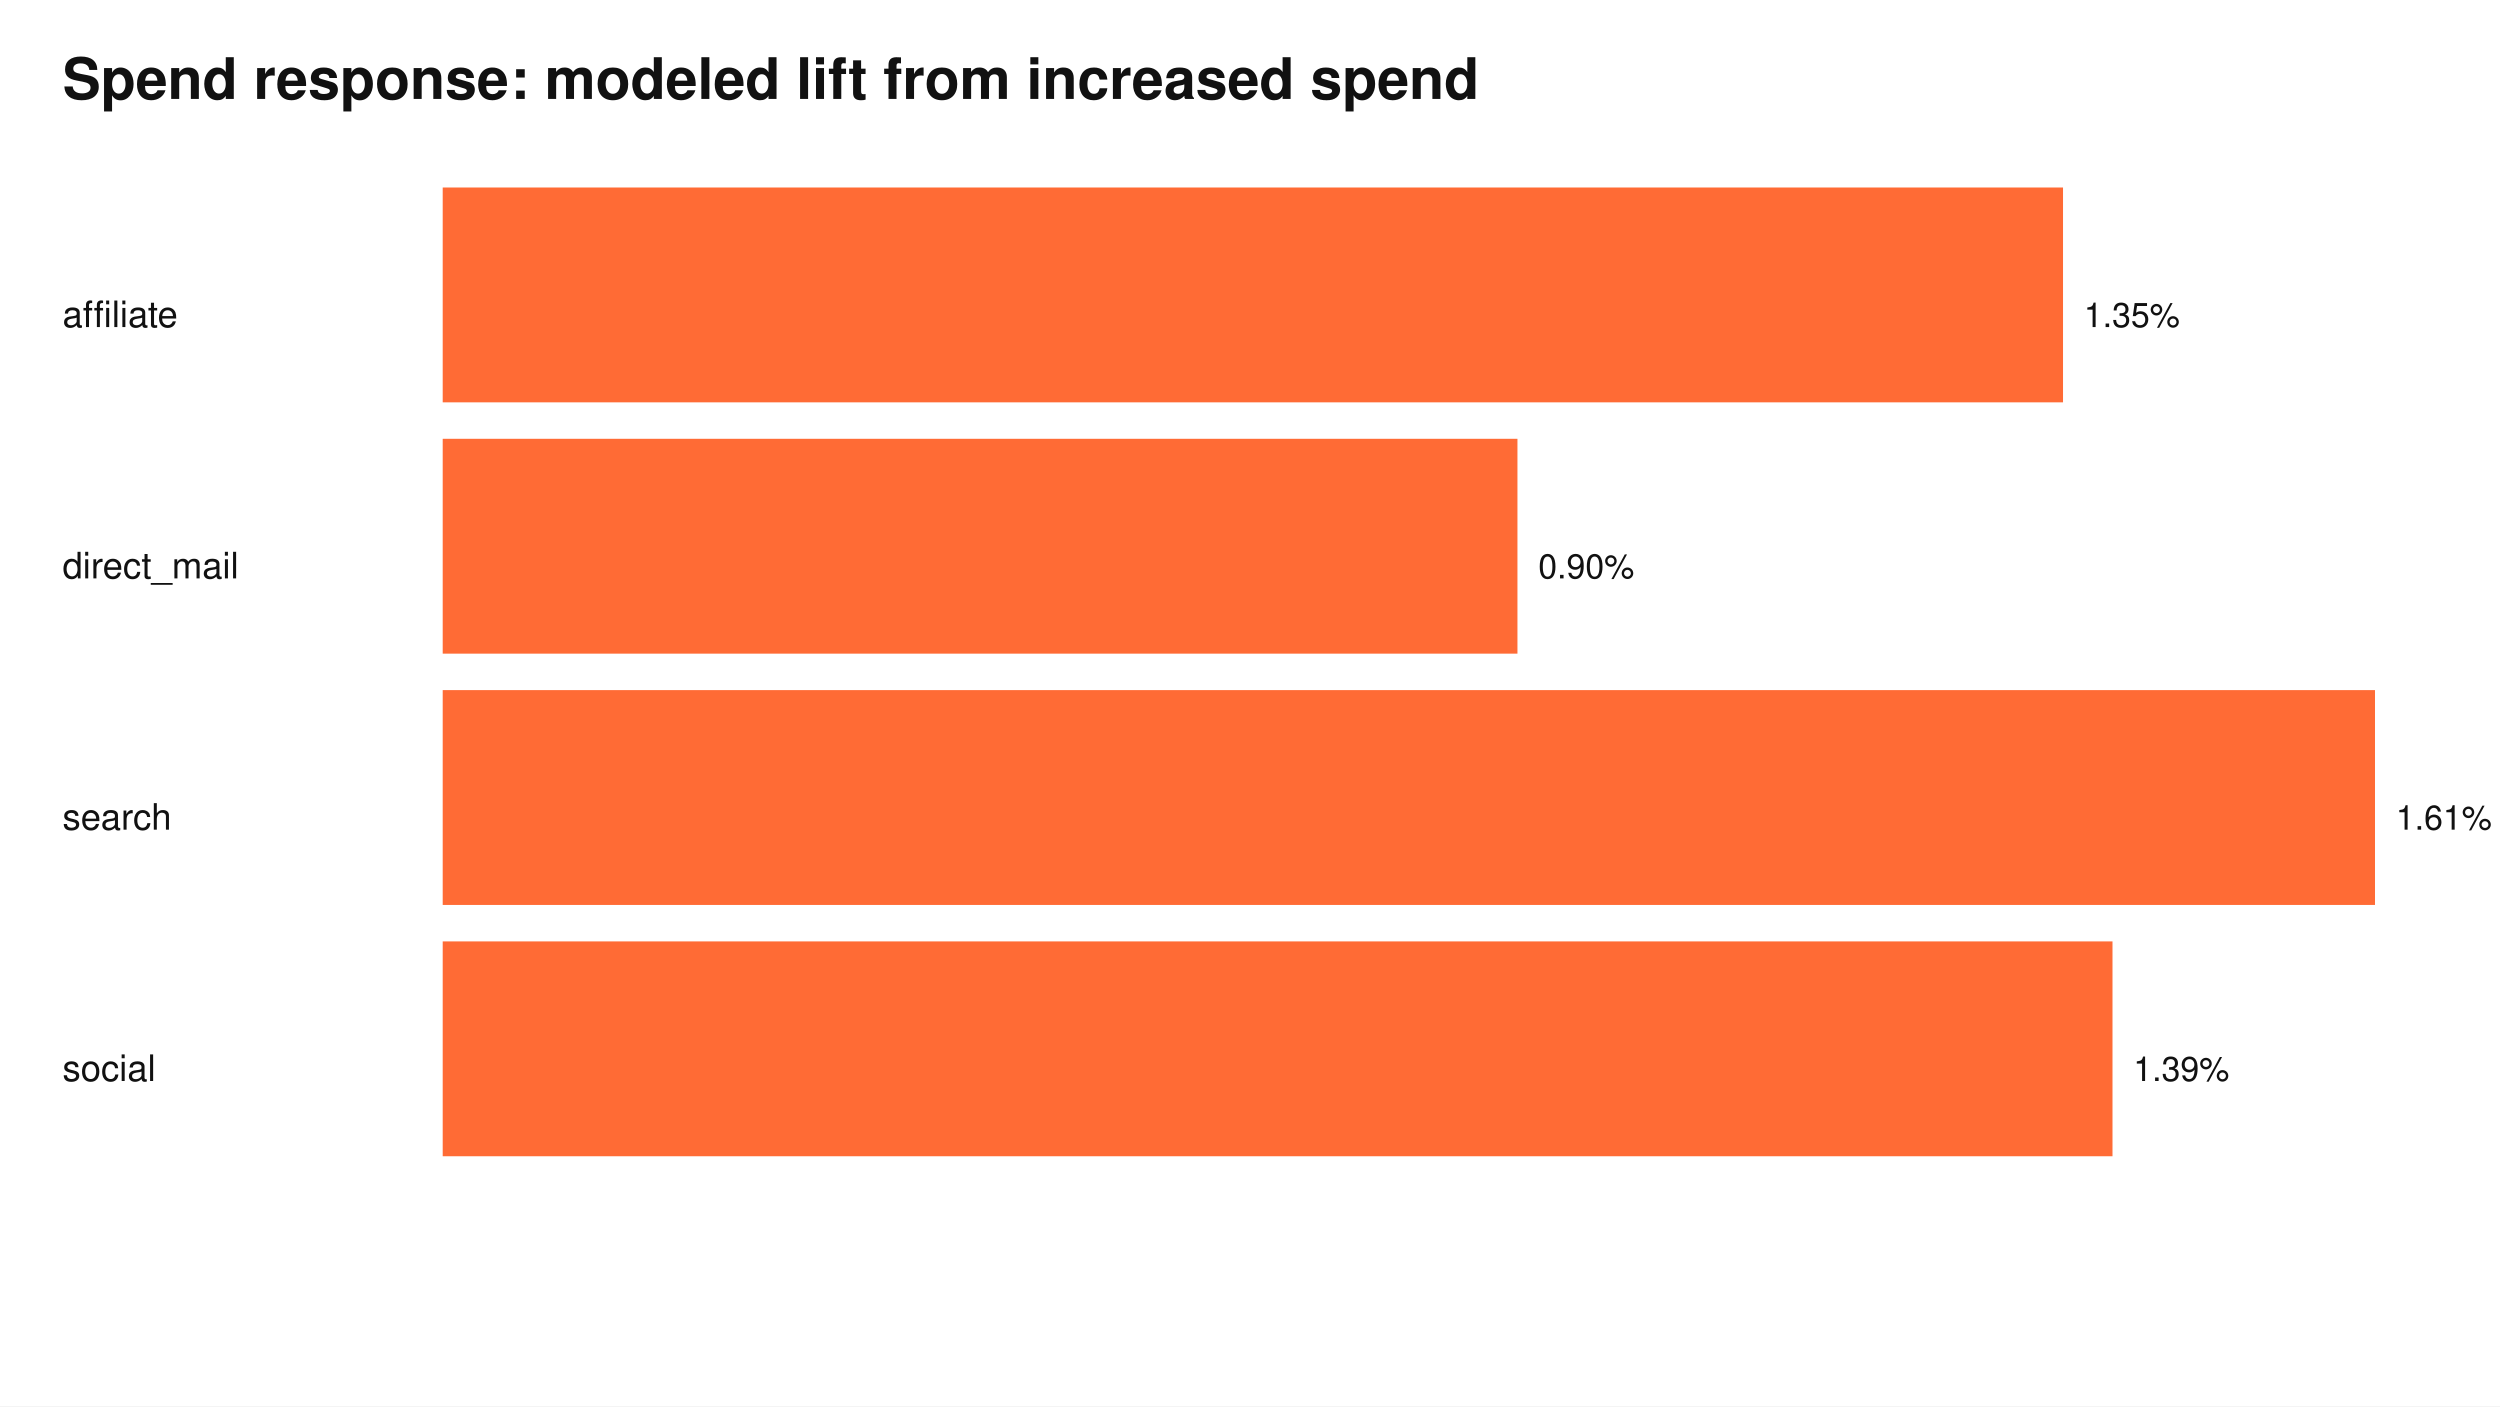
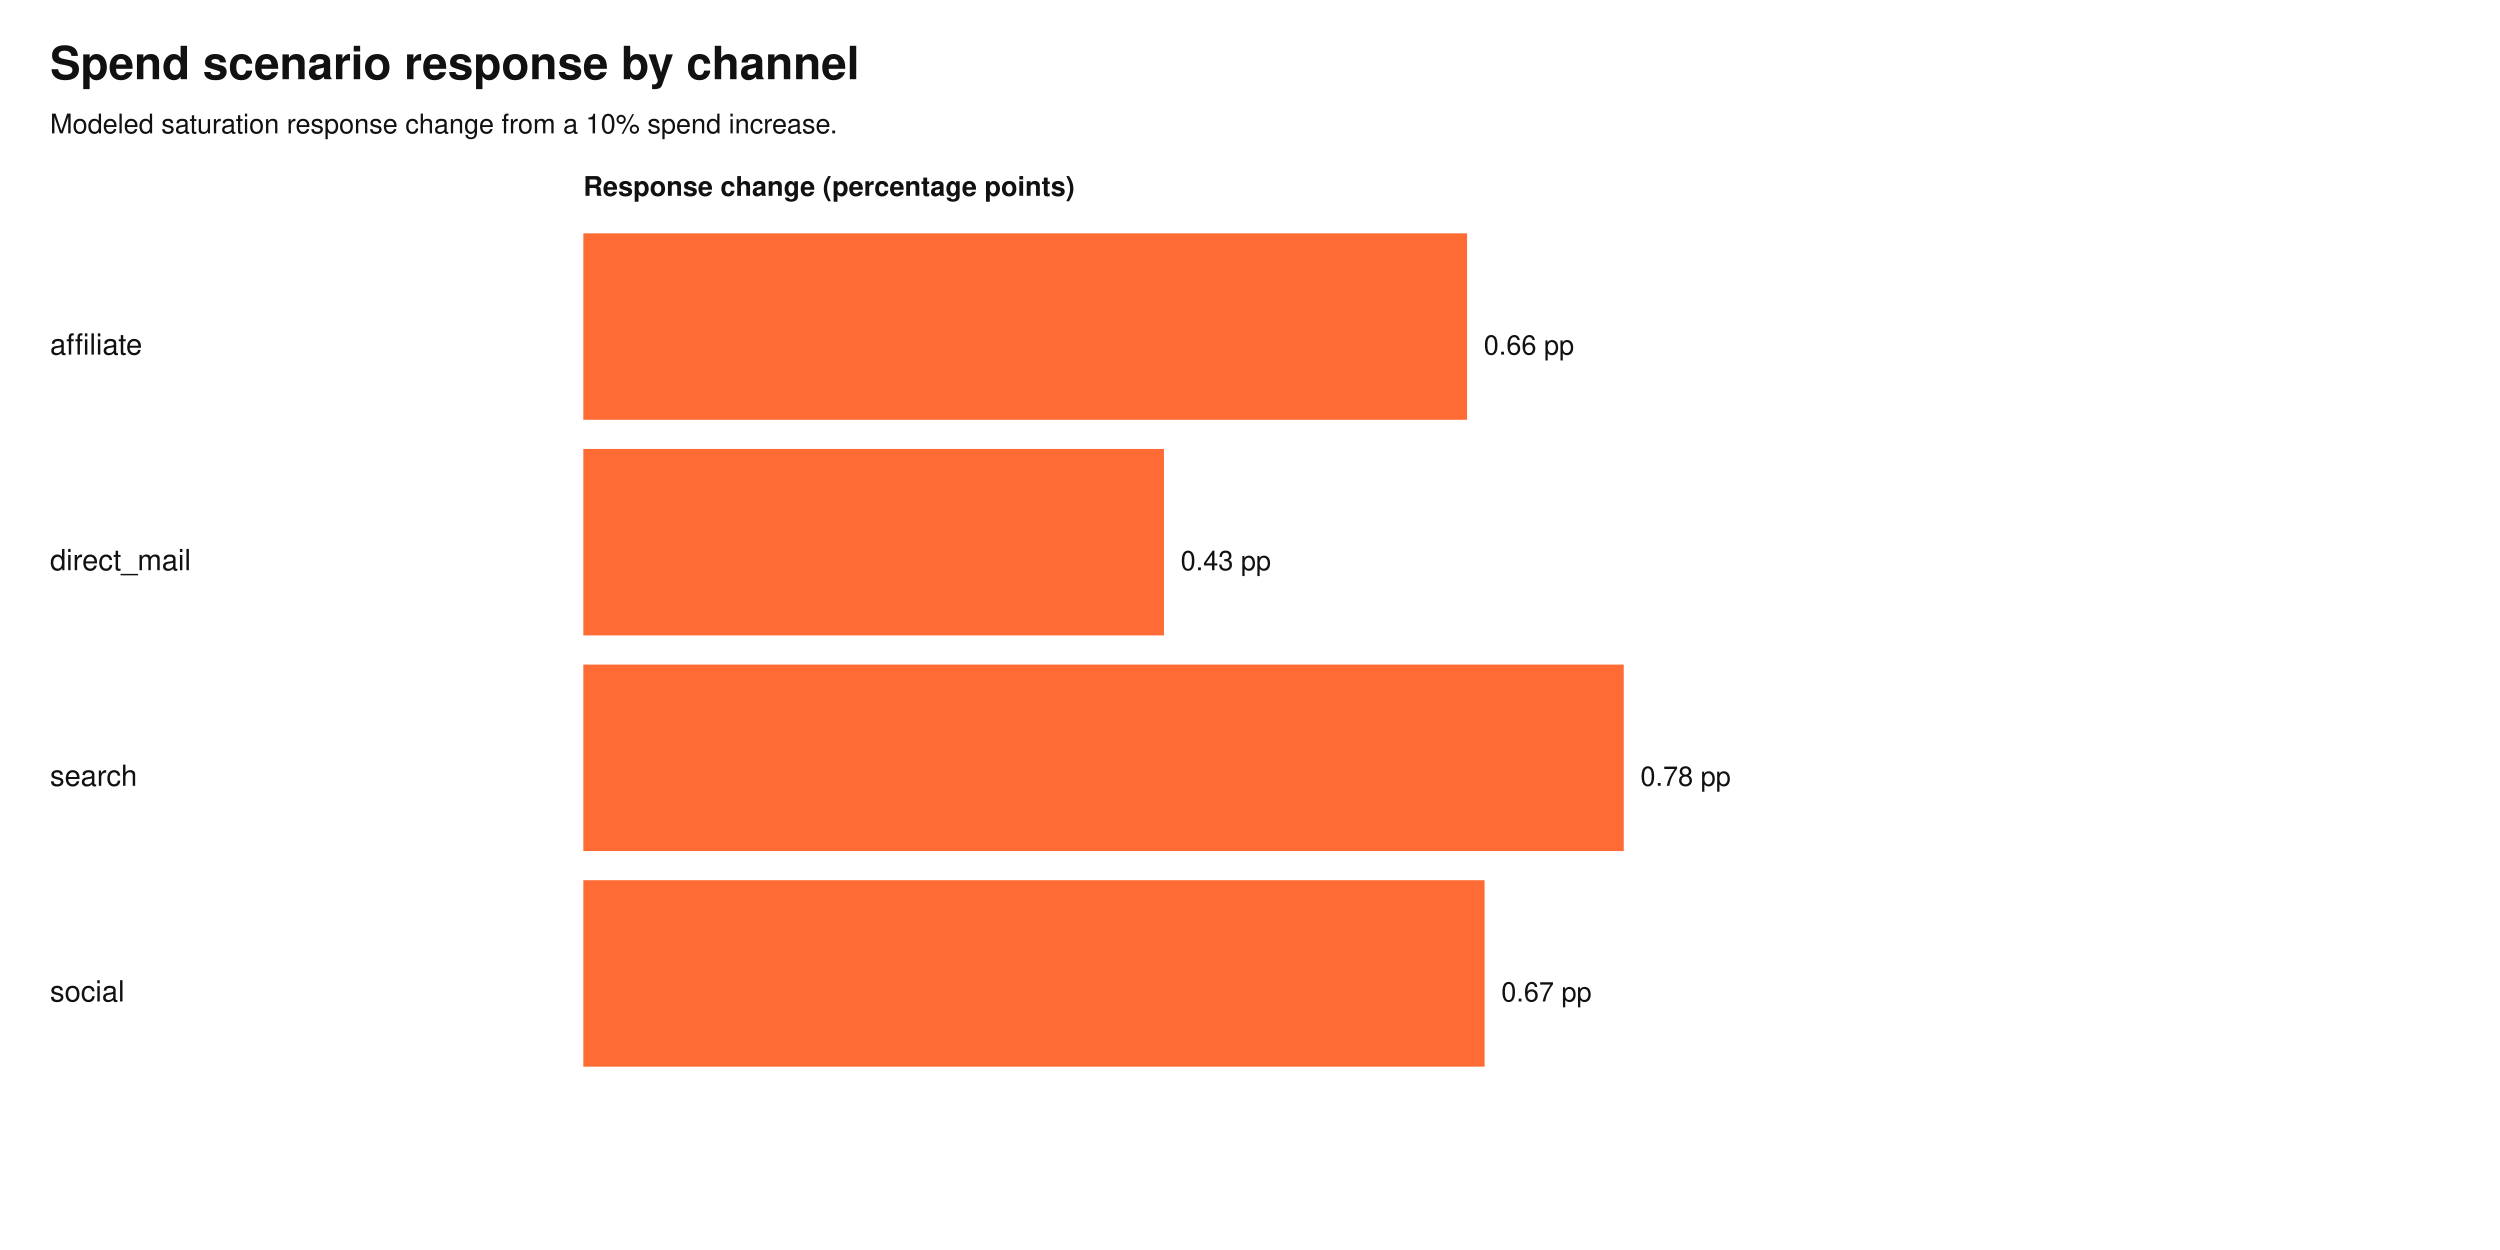
- <svg xmlns="http://www.w3.org/2000/svg" width="960" height="540" viewBox="0 0 960 540">
+ <svg xmlns="http://www.w3.org/2000/svg" width="1200" height="600" viewBox="0 0 1200 600">
  <rect width="100%" height="100%" fill="#ffffff" />
-   <text x="24.0" y="38.0" font-family="Helvetica, Arial, sans-serif" font-size="22" font-weight="700" fill="#111111">Spend response: modeled lift from increased spend</text>
-   <text x="24.0" y="125.6" font-family="Helvetica, Arial, sans-serif" font-size="14" font-weight="400" fill="#111111">affiliate</text>
-   <rect x="170" y="72.0" width="622.2" height="82.5" fill="#ff6b35" />
-   <text x="800.2" y="125.6" font-family="Helvetica, Arial, sans-serif" font-size="13" font-weight="400" fill="#111111">1.35%</text>
-   <text x="24.0" y="222.1" font-family="Helvetica, Arial, sans-serif" font-size="14" font-weight="400" fill="#111111">direct_mail</text>
-   <rect x="170" y="168.5" width="412.7" height="82.5" fill="#ff6b35" />
-   <text x="590.7" y="222.1" font-family="Helvetica, Arial, sans-serif" font-size="13" font-weight="400" fill="#111111">0.90%</text>
-   <text x="24.0" y="318.6" font-family="Helvetica, Arial, sans-serif" font-size="14" font-weight="400" fill="#111111">search</text>
-   <rect x="170" y="265.0" width="742.0" height="82.5" fill="#ff6b35" />
-   <text x="920.0" y="318.6" font-family="Helvetica, Arial, sans-serif" font-size="13" font-weight="400" fill="#111111">1.61%</text>
-   <text x="24.0" y="415.1" font-family="Helvetica, Arial, sans-serif" font-size="14" font-weight="400" fill="#111111">social</text>
-   <rect x="170" y="361.5" width="641.2" height="82.5" fill="#ff6b35" />
-   <text x="819.2" y="415.1" font-family="Helvetica, Arial, sans-serif" font-size="13" font-weight="400" fill="#111111">1.39%</text>
+   <text x="24.0" y="38.0" font-family="Helvetica, Arial, sans-serif" font-size="22" font-weight="700" fill="#111111">Spend scenario response by channel</text>
+   <text x="24.0" y="64.0" font-family="Helvetica, Arial, sans-serif" font-size="13" font-weight="400" fill="#111111">Modeled saturation response change from a 10% spend increase.</text>
+   <text x="280.0" y="94.0" font-family="Helvetica, Arial, sans-serif" font-size="13" font-weight="700" fill="#111111">Response change (percentage points)</text>
+   <text x="24.0" y="170.2" font-family="Helvetica, Arial, sans-serif" font-size="14" font-weight="400" fill="#111111">affiliate</text>
+   <rect x="280" y="112.0" width="424.2" height="89.5" fill="#ff6b35" />
+   <text x="712.2" y="170.2" font-family="Helvetica, Arial, sans-serif" font-size="13" font-weight="400" fill="#111111">0.66 pp</text>
+   <text x="24.0" y="273.7" font-family="Helvetica, Arial, sans-serif" font-size="14" font-weight="400" fill="#111111">direct_mail</text>
+   <rect x="280" y="215.5" width="278.7" height="89.5" fill="#ff6b35" />
+   <text x="566.7" y="273.7" font-family="Helvetica, Arial, sans-serif" font-size="13" font-weight="400" fill="#111111">0.43 pp</text>
+   <text x="24.0" y="377.2" font-family="Helvetica, Arial, sans-serif" font-size="14" font-weight="400" fill="#111111">search</text>
+   <rect x="280" y="319.0" width="499.4" height="89.5" fill="#ff6b35" />
+   <text x="787.4" y="377.2" font-family="Helvetica, Arial, sans-serif" font-size="13" font-weight="400" fill="#111111">0.78 pp</text>
+   <text x="24.0" y="480.7" font-family="Helvetica, Arial, sans-serif" font-size="14" font-weight="400" fill="#111111">social</text>
+   <rect x="280" y="422.5" width="432.6" height="89.5" fill="#ff6b35" />
+   <text x="720.6" y="480.7" font-family="Helvetica, Arial, sans-serif" font-size="13" font-weight="400" fill="#111111">0.67 pp</text>
</svg>
